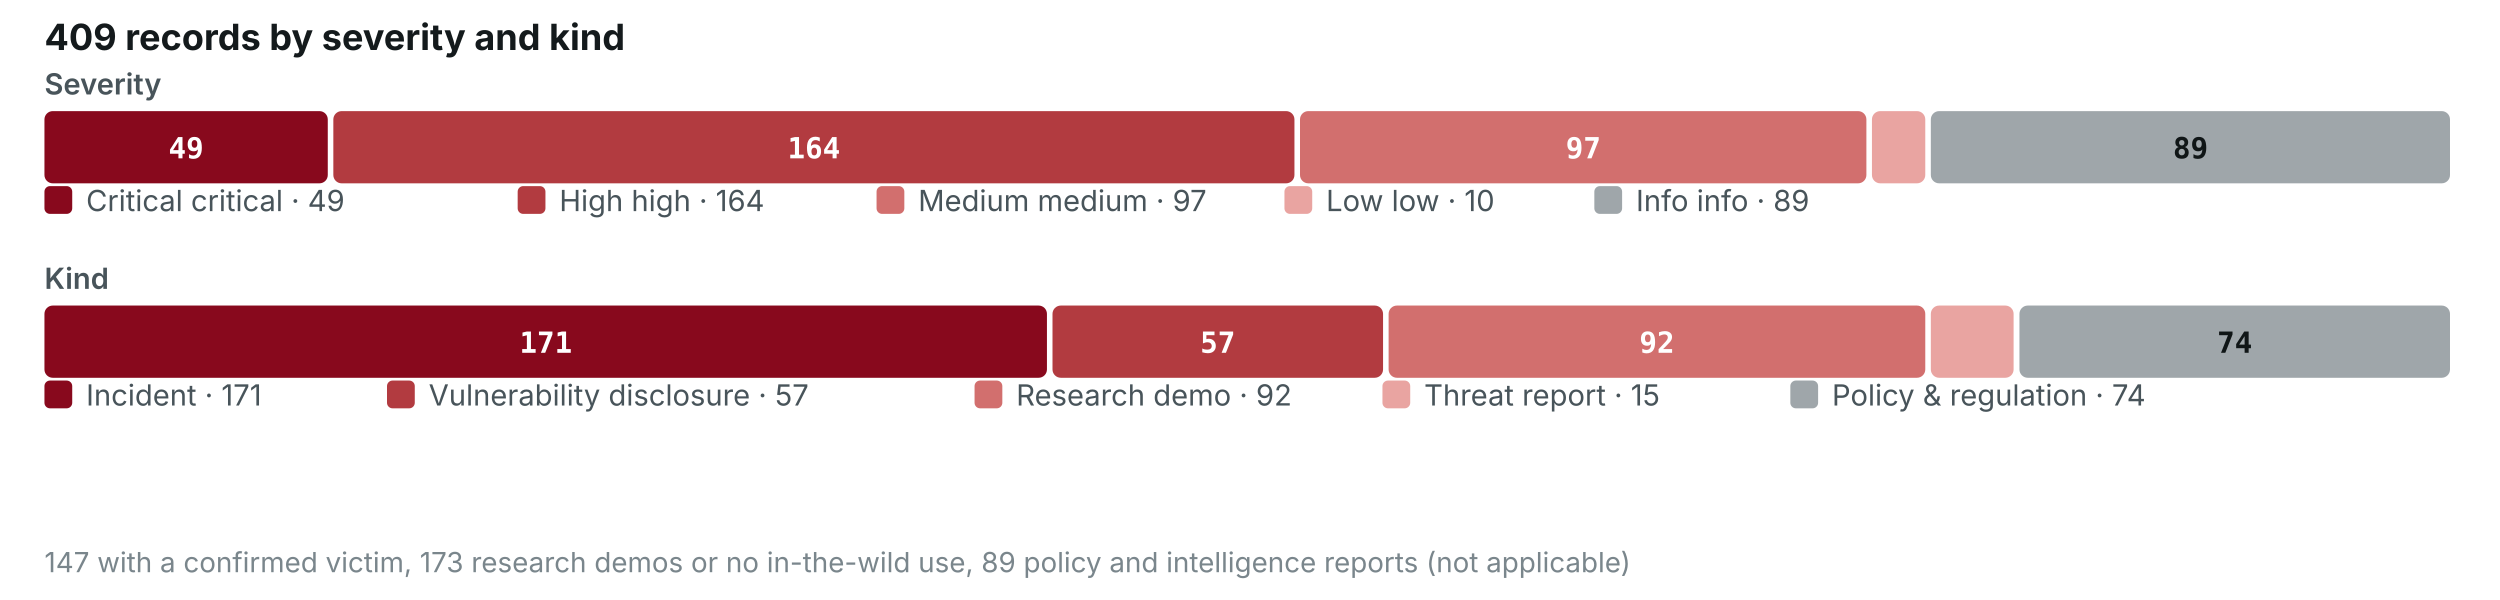
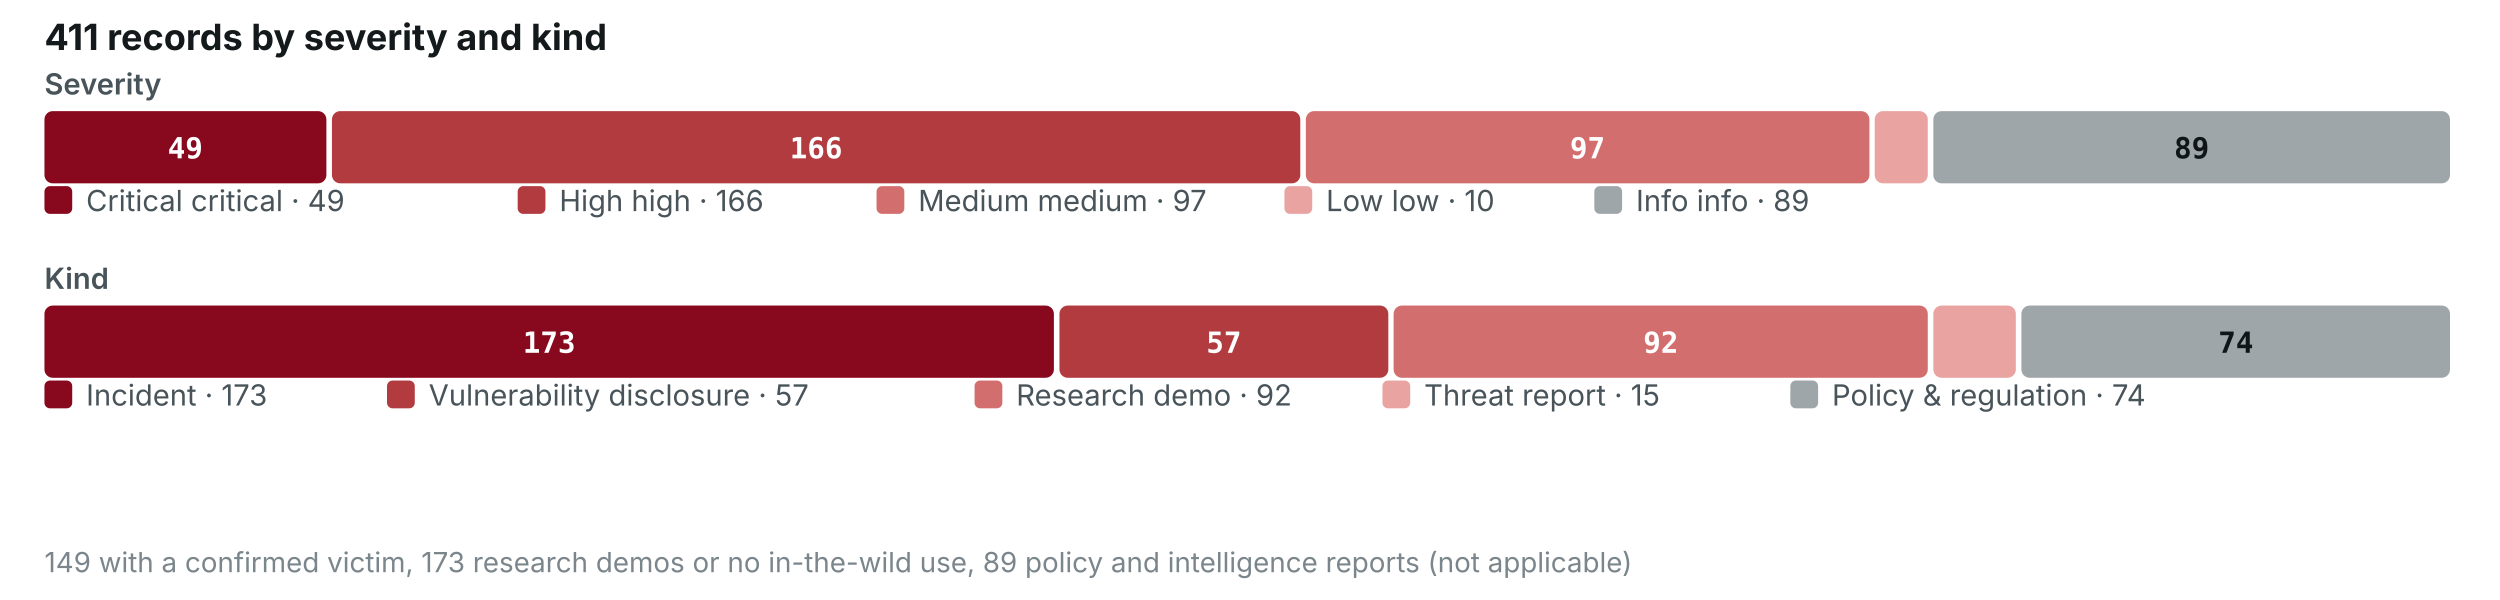
<svg xmlns="http://www.w3.org/2000/svg" viewBox="0 0 900 216" width="900" height="216" role="img" font-family="ui-sans-serif,-apple-system,'Segoe UI','PingFang SC','Microsoft YaHei',sans-serif">
  <rect width="900" height="216" fill="#FFFFFF" />
-   <text x="16" y="18" font-size="13" font-weight="700" fill="#141A1C">409 records by severity and kind</text>
+   <text x="16" y="18" font-size="13" font-weight="700" fill="#141A1C">411 records by severity and kind</text>
  <text x="16" y="34" font-size="10.5" fill="#48545A" font-weight="600">Severity</text>
-   <rect x="16.0" y="40" width="102.0" height="26" rx="3" fill="#88091D" />
-   <text x="67.0" y="57" font-size="10.5" text-anchor="middle" font-family="ui-monospace,'SF Mono','Cascadia Mono','Consolas',monospace" font-weight="700" fill="#FFFFFF">49</text>
-   <rect x="120.0" y="40" width="346.0" height="26" rx="3" fill="#B23B40" />
-   <text x="293.0" y="57" font-size="10.5" text-anchor="middle" font-family="ui-monospace,'SF Mono','Cascadia Mono','Consolas',monospace" font-weight="700" fill="#FFFFFF">164</text>
-   <rect x="468.0" y="40" width="203.9" height="26" rx="3" fill="#D26F6E" />
-   <text x="570.0" y="57" font-size="10.5" text-anchor="middle" font-family="ui-monospace,'SF Mono','Cascadia Mono','Consolas',monospace" font-weight="700" fill="#FFFFFF">97</text>
-   <rect x="673.9" y="40" width="19.2" height="26" rx="3" fill="#E9A4A1" />
-   <rect x="695.1" y="40" width="186.9" height="26" rx="3" fill="#9FA6AA" />
-   <text x="788.6" y="57" font-size="10.5" text-anchor="middle" font-family="ui-monospace,'SF Mono','Cascadia Mono','Consolas',monospace" font-weight="700" fill="#101617">89</text>
+   <rect x="16.0" y="40" width="101.5" height="26" rx="3" fill="#88091D" />
+   <text x="66.7" y="57" font-size="10.5" text-anchor="middle" font-family="ui-monospace,'SF Mono','Cascadia Mono','Consolas',monospace" font-weight="700" fill="#FFFFFF">49</text>
+   <rect x="119.5" y="40" width="348.6" height="26" rx="3" fill="#B23B40" />
+   <text x="293.8" y="57" font-size="10.5" text-anchor="middle" font-family="ui-monospace,'SF Mono','Cascadia Mono','Consolas',monospace" font-weight="700" fill="#FFFFFF">166</text>
+   <rect x="470.1" y="40" width="202.9" height="26" rx="3" fill="#D26F6E" />
+   <text x="571.5" y="57" font-size="10.5" text-anchor="middle" font-family="ui-monospace,'SF Mono','Cascadia Mono','Consolas',monospace" font-weight="700" fill="#FFFFFF">97</text>
+   <rect x="674.9" y="40" width="19.1" height="26" rx="3" fill="#E9A4A1" />
+   <rect x="696.0" y="40" width="186.0" height="26" rx="3" fill="#9FA6AA" />
+   <text x="789.0" y="57" font-size="10.5" text-anchor="middle" font-family="ui-monospace,'SF Mono','Cascadia Mono','Consolas',monospace" font-weight="700" fill="#101617">89</text>
  <rect x="16" y="67" width="10" height="10" rx="2" fill="#88091D" />
  <text x="31" y="76" font-size="10.5" fill="#48545A">Critical critical · 49</text>
  <rect x="186.36" y="67" width="10" height="10" rx="2" fill="#B23B40" />
-   <text x="201.36" y="76" font-size="10.5" fill="#48545A">High high · 164</text>
+   <text x="201.36" y="76" font-size="10.5" fill="#48545A">High high · 166</text>
  <rect x="315.56" y="67" width="10" height="10" rx="2" fill="#D26F6E" />
  <text x="330.56" y="76" font-size="10.5" fill="#48545A">Medium medium · 97</text>
  <rect x="462.4" y="67" width="10" height="10" rx="2" fill="#E9A4A1" />
  <text x="477.4" y="76" font-size="10.5" fill="#48545A">Low low · 10</text>
  <rect x="573.96" y="67" width="10" height="10" rx="2" fill="#9FA6AA" />
  <text x="588.96" y="76" font-size="10.5" fill="#48545A">Info info · 89</text>
  <text x="16" y="104" font-size="10.5" fill="#48545A" font-weight="600">Kind</text>
-   <rect x="16.0" y="110" width="360.9" height="26" rx="3" fill="#88091D" />
-   <text x="196.5" y="127" font-size="10.5" text-anchor="middle" font-family="ui-monospace,'SF Mono','Cascadia Mono','Consolas',monospace" font-weight="700" fill="#FFFFFF">171</text>
-   <rect x="378.9" y="110" width="119.0" height="26" rx="3" fill="#B23B40" />
-   <text x="438.4" y="127" font-size="10.5" text-anchor="middle" font-family="ui-monospace,'SF Mono','Cascadia Mono','Consolas',monospace" font-weight="700" fill="#FFFFFF">57</text>
-   <rect x="499.9" y="110" width="193.2" height="26" rx="3" fill="#D26F6E" />
-   <text x="596.5" y="127" font-size="10.5" text-anchor="middle" font-family="ui-monospace,'SF Mono','Cascadia Mono','Consolas',monospace" font-weight="700" fill="#FFFFFF">92</text>
-   <rect x="695.1" y="110" width="29.8" height="26" rx="3" fill="#E9A4A1" />
-   <rect x="727.0" y="110" width="155.0" height="26" rx="3" fill="#9FA6AA" />
-   <text x="804.5" y="127" font-size="10.5" text-anchor="middle" font-family="ui-monospace,'SF Mono','Cascadia Mono','Consolas',monospace" font-weight="700" fill="#101617">74</text>
+   <rect x="16.0" y="110" width="363.4" height="26" rx="3" fill="#88091D" />
+   <text x="197.7" y="127" font-size="10.5" text-anchor="middle" font-family="ui-monospace,'SF Mono','Cascadia Mono','Consolas',monospace" font-weight="700" fill="#FFFFFF">173</text>
+   <rect x="381.4" y="110" width="118.4" height="26" rx="3" fill="#B23B40" />
+   <text x="440.6" y="127" font-size="10.5" text-anchor="middle" font-family="ui-monospace,'SF Mono','Cascadia Mono','Consolas',monospace" font-weight="700" fill="#FFFFFF">57</text>
+   <rect x="501.7" y="110" width="192.3" height="26" rx="3" fill="#D26F6E" />
+   <text x="597.9" y="127" font-size="10.5" text-anchor="middle" font-family="ui-monospace,'SF Mono','Cascadia Mono','Consolas',monospace" font-weight="700" fill="#FFFFFF">92</text>
+   <rect x="696.0" y="110" width="29.7" height="26" rx="3" fill="#E9A4A1" />
+   <rect x="727.7" y="110" width="154.3" height="26" rx="3" fill="#9FA6AA" />
+   <text x="804.9" y="127" font-size="10.5" text-anchor="middle" font-family="ui-monospace,'SF Mono','Cascadia Mono','Consolas',monospace" font-weight="700" fill="#101617">74</text>
  <rect x="16" y="137" width="10" height="10" rx="2" fill="#88091D" />
-   <text x="31" y="146" font-size="10.5" fill="#48545A">Incident · 171</text>
+   <text x="31" y="146" font-size="10.5" fill="#48545A">Incident · 173</text>
  <rect x="139.32" y="137" width="10" height="10" rx="2" fill="#B23B40" />
  <text x="154.32" y="146" font-size="10.5" fill="#48545A">Vulnerability disclosure · 57</text>
  <rect x="350.84" y="137" width="10" height="10" rx="2" fill="#D26F6E" />
  <text x="365.84" y="146" font-size="10.5" fill="#48545A">Research demo · 92</text>
  <rect x="497.68" y="137" width="10" height="10" rx="2" fill="#E9A4A1" />
  <text x="512.68" y="146" font-size="10.5" fill="#48545A">Threat report · 15</text>
  <rect x="644.52" y="137" width="10" height="10" rx="2" fill="#9FA6AA" />
  <text x="659.52" y="146" font-size="10.5" fill="#48545A">Policy &amp; regulation · 74</text>
-   <text x="16" y="206" font-size="10" fill="#7A868C">147 with a confirmed victim, 173 research demos or no in-the-wild use, 89 policy and intelligence reports (not applicable)</text>
+   <text x="16" y="206" font-size="10" fill="#7A868C">149 with a confirmed victim, 173 research demos or no in-the-wild use, 89 policy and intelligence reports (not applicable)</text>
</svg>
